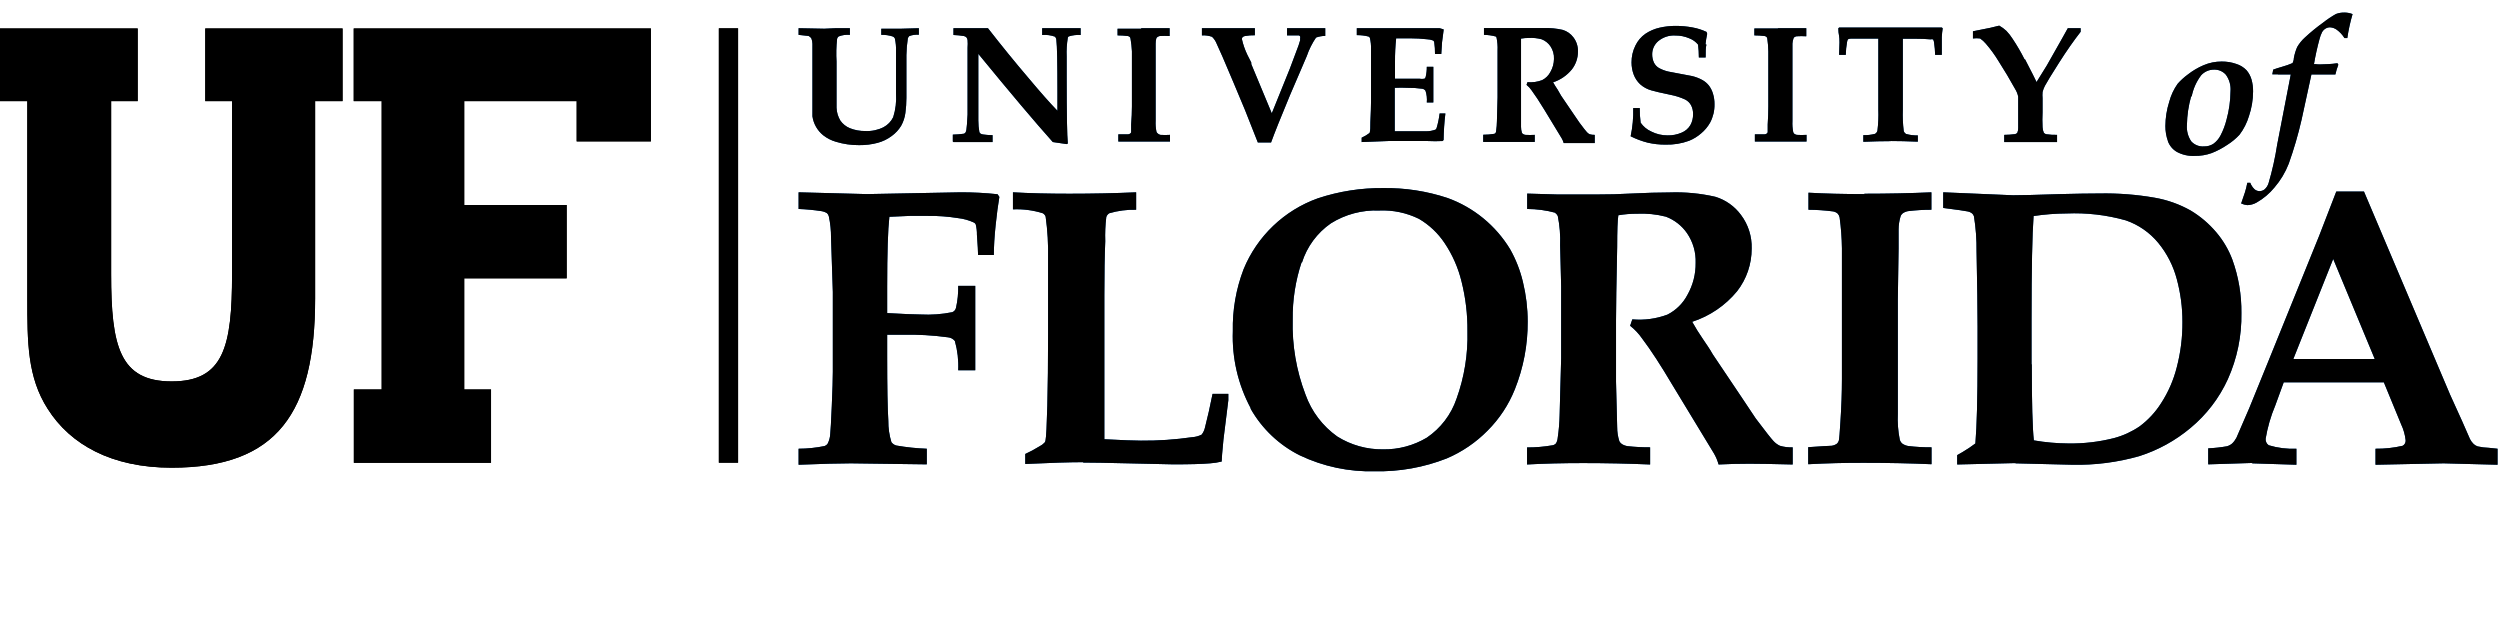
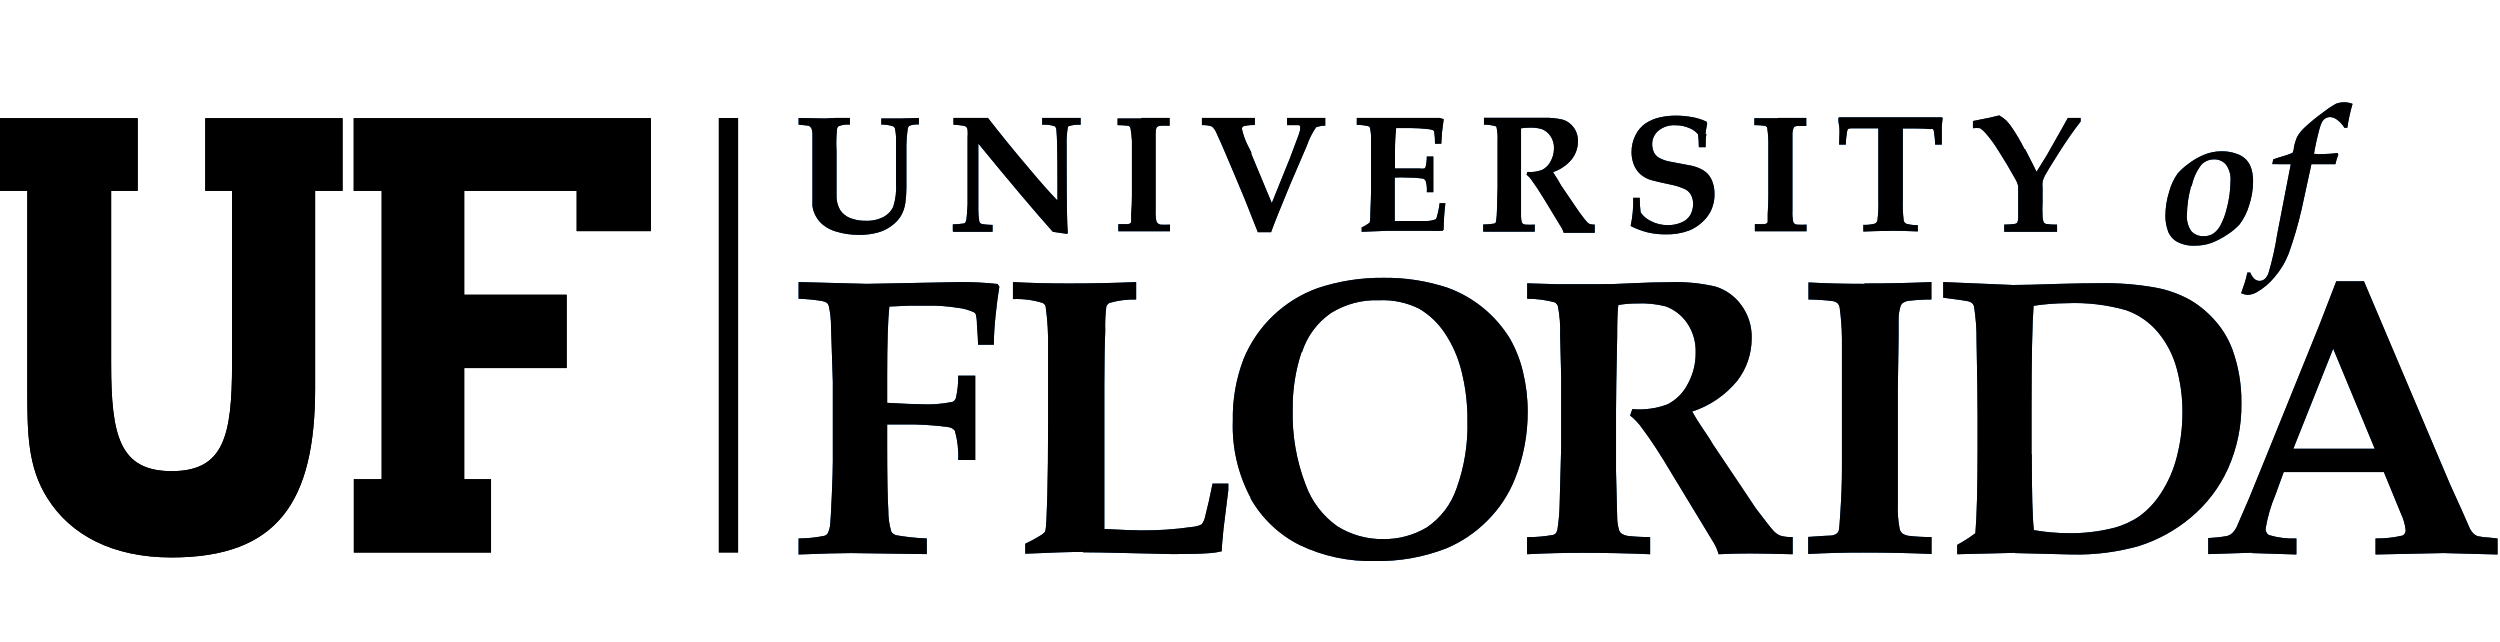
- <svg xmlns="http://www.w3.org/2000/svg" height="50" width="195">
+ <svg xmlns="http://www.w3.org/2000/svg" height="50" width="195" viewBox="0 0 195 36">
  <g fill="none" fill-rule="evenodd">
    <path d="M56.07 2.21v33.88h1.5V2.21z" fill="#000" />
    <path d="M169.09 11c.13.358.38.659.71.85.424.226.9.333 1.38.31a3.74 3.74 0 0 0 1.33-.22 6.17 6.17 0 0 0 1.23-.65 4.69 4.69 0 0 0 .94-.78 4.59 4.59 0 0 0 .74-1.46 6 6 0 0 0 .32-1.91 3.3 3.3 0 0 0-.12-.93 1.93 1.93 0 0 0-.39-.73 1.87 1.87 0 0 0-.79-.49 3.32 3.32 0 0 0-1.15-.19 3.56 3.56 0 0 0-1.42.29 5.47 5.47 0 0 0-1.23.73 5.18 5.18 0 0 0-.78.71 4.33 4.33 0 0 0-.66 1.41 6.36 6.36 0 0 0-.3 1.89 3.43 3.43 0 0 0 .2 1.18zm1.86-3.47a4 4 0 0 1 .74-1.66 1.34 1.34 0 0 1 1-.44 1.18 1.18 0 0 1 .93.4c.27.373.399.83.36 1.29a8.62 8.62 0 0 1-.31 2.21 5.51 5.51 0 0 1-.47 1.24 1.84 1.84 0 0 1-.56.65 1.28 1.28 0 0 1-.72.2 1.22 1.22 0 0 1-1-.39 2 2 0 0 1-.34-1.29 8.71 8.71 0 0 1 .33-2.23zm6.73-1.72h1l-1.06 5.47a23 23 0 0 1-.67 3 1.06 1.06 0 0 1-.31.49.64.64 0 0 1-.39.14.6.6 0 0 1-.4-.15 1.39 1.39 0 0 1-.33-.5h-.23c-.05.26-.11.51-.18.73s-.17.51-.3.88c.151.07.314.114.48.13.253-.006.5-.075.72-.2a4.94 4.94 0 0 0 1.4-1.18 6.38 6.38 0 0 0 1.11-1.85c.4-1.12.734-2.261 1-3.42l.77-3.54h1.87a4.7 4.7 0 0 1 .23-.76l-.07-.12a6.38 6.38 0 0 1-.71.07c-.527.033-.86.033-1 0h-.12a20.22 20.22 0 0 1 .43-1.95 2.67 2.67 0 0 1 .2-.54.75.75 0 0 1 .27-.28.67.67 0 0 1 .35-.1 1 1 0 0 1 .53.19c.24.176.444.396.6.65h.22a13.43 13.43 0 0 1 .41-1.87 1.68 1.68 0 0 0-.6-.12 1.8 1.8 0 0 0-.69.11 7.53 7.53 0 0 0-1 .67 14.67 14.67 0 0 0-1.42 1.16 3.1 3.1 0 0 0-.61.75 3.86 3.86 0 0 0-.26.86c0 .19-.07.31-.1.39a5.66 5.66 0 0 1-.79.28c-.32.093-.56.17-.72.23l-.07.37h.44zM76.07 22.3h-1.33a7.08 7.08 0 0 1-.17 1.7.47.47 0 0 1-.29.35 9.82 9.82 0 0 1-2.47.18c-.453 0-1.323-.037-2.61-.11v-2.08c0-2.62.057-4.43.17-5.43l1.59-.07h1.43a13.64 13.64 0 0 1 2.32.17 4 4 0 0 1 1.26.35.29.29 0 0 1 .14.15c.063.262.094.53.09.8.06.813.09 1.34.09 1.58h1.23c0-.667.047-1.443.14-2.33s.19-1.62.29-2.2l-.14-.21a26.18 26.18 0 0 0-2.9-.15l-7.28.14-5.34-.14v1.3c.6.023 1.197.08 1.79.17.153.024.299.078.43.16a.49.49 0 0 1 .14.25 7.61 7.61 0 0 1 .17 1.65c.093 2.667.14 4.08.14 4.24V29c0 .533-.027 1.413-.08 2.64s-.093 1.957-.12 2.19a1.87 1.87 0 0 1-.21.79.47.47 0 0 1-.23.17 10.22 10.22 0 0 1-2.03.21v1.25c1.86-.073 3.22-.11 4.08-.11l5.92.08V35a17.42 17.42 0 0 1-2.38-.25.71.71 0 0 1-.38-.26 5.51 5.51 0 0 1-.24-1.67c-.06-.96-.09-2.627-.09-5v-1.71h1.21c1.18-.026 2.36.04 3.53.2a.76.76 0 0 1 .54.29 7.18 7.18 0 0 1 .26 2.28h1.33zm8.42 13.78c.667 0 1.827.02 3.48.06l3.56.08c1.293 0 2.247-.027 2.86-.08a5.15 5.15 0 0 0 .9-.14c0-.193.047-.767.14-1.72l.38-3.06v-.5h-1.23c-.193.973-.39 1.847-.59 2.62a1.39 1.39 0 0 1-.26.56 1.88 1.88 0 0 1-.74.2 26.43 26.43 0 0 1-4 .27c-.507 0-1.457-.037-2.85-.11v-2.58-4.29-4.37c0-1.693.023-3.097.07-4.21a12.27 12.27 0 0 1 .08-1.88.53.53 0 0 1 .24-.3 6.89 6.89 0 0 1 2.09-.27V15c-1.647.073-3.387.11-5.22.11-1.647 0-3.11-.037-4.39-.11v1.33a6.79 6.79 0 0 1 2.32.3.47.47 0 0 1 .23.27c.15 1.08.214 2.17.19 3.26v5.91c0 2.173-.02 4.033-.06 5.58s-.087 2.447-.14 2.7a.36.36 0 0 1-.07.17 1.44 1.44 0 0 1-.41.3 9.88 9.88 0 0 1-1.1.59v.78c2-.093 3.503-.14 4.51-.14zm13.06-4.2a9.06 9.06 0 0 0 3.84 3.64 12.82 12.82 0 0 0 5.85 1.24 14.54 14.54 0 0 0 5.6-1 9.93 9.93 0 0 0 3.19-2.17 9.58 9.58 0 0 0 2.13-3.23 14 14 0 0 0 1-5.28 13 13 0 0 0-.37-3.08 9.81 9.81 0 0 0-1-2.56 9.47 9.47 0 0 0-4.89-4 15.28 15.28 0 0 0-5-.77 15.71 15.71 0 0 0-5.11.8A9.85 9.85 0 0 0 97 21a12.76 12.76 0 0 0-.84 4.83 11.82 11.82 0 0 0 1.39 6zm4-11.39a5.87 5.87 0 0 1 2.26-3.07 6.61 6.61 0 0 1 3.76-1 6.4 6.4 0 0 1 3.11.65 6.12 6.12 0 0 1 2 1.89 9.34 9.34 0 0 1 1.32 3 15.25 15.25 0 0 1 .46 3.88 14.37 14.37 0 0 1-.85 5.26 6 6 0 0 1-2.32 3.04 6.47 6.47 0 0 1-3.41.91 6.56 6.56 0 0 1-3.57-1 6.82 6.82 0 0 1-2.48-3.27 15.21 15.21 0 0 1-1-5.85 13.66 13.66 0 0 1 .7-4.49zm19.74-3.89a.57.57 0 0 1 .22.26 9.7 9.7 0 0 1 .18 2.27l.08 3.2v5.62l-.12 4.42a14.11 14.11 0 0 1-.15 1.79 1 1 0 0 1-.13.42.46.46 0 0 1-.26.15 11.4 11.4 0 0 1-2 .17v1.33c1.333-.073 2.79-.11 4.37-.11 1.767 0 3.51.037 5.23.11v-1.34a15.11 15.11 0 0 1-1.76-.09 1.18 1.18 0 0 1-.44-.16.62.62 0 0 1-.2-.22 3.58 3.58 0 0 1-.17-1.1c0-.28-.03-1.46-.09-3.54v-4.81c0-.96.03-2.867.09-5.72 0-1.273.03-2.093.09-2.46a8.54 8.54 0 0 1 1.44-.12 7.7 7.7 0 0 1 2.27.23 3.52 3.52 0 0 1 1.65 1.29c.466.682.7 1.495.67 2.32a4.93 4.93 0 0 1-.64 2.49 3.59 3.59 0 0 1-1.56 1.54 6.24 6.24 0 0 1-2.74.37l-.17.5c.362.284.679.621.94 1 .667.88 1.453 2.087 2.36 3.62l3.24 5.34c.157.27.278.559.36.86.8-.04 1.603-.06 2.41-.06.667 0 1.79.02 3.37.06v-1.34a3 3 0 0 1-1-.12 1.6 1.6 0 0 1-.5-.37c-.173-.18-.637-.77-1.39-1.77l-1-1.5-2.35-3.5-.17-.29c-.06-.1-.24-.38-.57-.86s-.61-.93-.86-1.38a7.56 7.56 0 0 0 3.5-2.38 5.39 5.39 0 0 0 1.14-3.33 4.15 4.15 0 0 0-.83-2.62 3.88 3.88 0 0 0-2-1.42 13.78 13.78 0 0 0-3.56-.34c-.82 0-1.853.03-3.1.09-.76.047-1.667.07-2.72.07h-2.88l-2.42-.07v1.2a8.55 8.55 0 0 1 2.22.3zm24.15-1.46c-1.647 0-3.107-.037-4.38-.11v1.33a16 16 0 0 1 1.92.13.75.75 0 0 1 .36.17.66.66 0 0 1 .15.3c.11.799.17 1.604.18 2.41v10.21c0 1.033-.04 2.153-.12 3.36-.05.83-.09 1.3-.12 1.42a.49.49 0 0 1-.14.24.9.9 0 0 1-.43.17c-.16 0-.767.037-1.82.11v1.33a76.478 76.478 0 0 1 4.35-.11c1.873 0 3.63.037 5.27.11v-1.32a14.41 14.41 0 0 1-1.81-.1 1.15 1.15 0 0 1-.46-.18.61.61 0 0 1-.21-.33 8.27 8.27 0 0 1-.15-2v-8.9c0-.193.02-1.527.06-4v-1.49a3.57 3.57 0 0 1 .15-1 .5.5 0 0 1 .17-.25 1.06 1.06 0 0 1 .41-.17 14.82 14.82 0 0 1 1.83-.11V15c-1.647.073-3.393.11-5.24.11zm11.71 21l4.49.11a17.7 17.7 0 0 0 5.22-.67 11.79 11.79 0 0 0 4-2.2 10.73 10.73 0 0 0 2.91-3.8 12.09 12.09 0 0 0 1.06-5.16 11.87 11.87 0 0 0-.71-4.18 7.21 7.21 0 0 0-1.25-2.12 8 8 0 0 0-2-1.7 8.78 8.78 0 0 0-2.81-1 22.57 22.57 0 0 0-4.29-.33c-.78 0-1.813.017-3.1.05-1.787.06-3.003.09-3.65.09l-5.45-.23v1.22c1.093.14 1.727.23 1.9.27a.77.77 0 0 1 .38.18.53.53 0 0 1 .12.21c.145.903.212 1.816.2 2.73.053 2.573.08 4.527.08 5.86V28c0 3.04-.057 5.237-.17 6.59-.32.243-.654.466-1 .67l-.42.24v.73l4.58-.11zm1.31-7.71v-3.5c0-3.96.053-6.653.16-8.08a18.17 18.17 0 0 1 2.57-.2 14.71 14.71 0 0 1 4.63.54 5.69 5.69 0 0 1 2.53 1.76 7.46 7.46 0 0 1 1.44 2.82 12.69 12.69 0 0 1 .44 3.34 13.59 13.59 0 0 1-.44 3.53 9.34 9.34 0 0 1-1.23 2.82 6.77 6.77 0 0 1-1.66 1.79 6.49 6.49 0 0 1-2 .92 13.63 13.63 0 0 1-3.57.42 16.32 16.32 0 0 1-2.69-.24c-.107-.96-.16-2.94-.16-5.94zm17.17 7.71l3.49.11V35a6.49 6.49 0 0 1-2.16-.27.56.56 0 0 1-.24-.51c.148-.89.4-1.759.75-2.59l.66-1.81h7.81l1.35 3.28c.185.391.303.81.35 1.24a.45.45 0 0 1-.23.43 8.8 8.8 0 0 1-2.12.23v1.25l5.31-.11 4.21.11V35l-.67-.07a4.7 4.7 0 0 1-.88-.11.9.9 0 0 1-.31-.18 1.46 1.46 0 0 1-.29-.39l-.61-1.39-.94-2.07-6.72-15.85h-2.16l-1.33 3.44-3.95 9.75a548.915 548.915 0 0 1-1.51 3.71 257.941 257.941 0 0 1-1 2.31 1.74 1.74 0 0 1-.34.45 1.08 1.08 0 0 1-.4.21c-.483.085-.97.138-1.46.16v1.25l3.47-.11zm6.36-15.94l3.24 7.8h-6.35l3.12-7.83zM63.08 2.81a.51.51 0 0 1 .21.19c.05.131.077.27.08.41v5.66a2.32 2.32 0 0 0 .84 1.48 2.9 2.9 0 0 0 1 .51 6.06 6.06 0 0 0 1.8.26 5.37 5.37 0 0 0 1.45-.18 3.22 3.22 0 0 0 1.09-.53 2.71 2.71 0 0 0 .74-.8 2.81 2.81 0 0 0 .33-1 8.8 8.8 0 0 0 .08-1.18V6.1 4.3a9.37 9.37 0 0 1 .11-1.3.36.36 0 0 1 .12-.19 1.74 1.74 0 0 1 .74-.1V2.2l-1.38.04h-1.55v.48a2.57 2.57 0 0 1 .91.13.3.3 0 0 1 .15.15c.073.328.103.664.09 1v3.3a5 5 0 0 1-.22 1.84 1.75 1.75 0 0 1-.75.78 2.81 2.81 0 0 1-1.41.3 3.08 3.08 0 0 1-1.22-.22 1.69 1.69 0 0 1-.74-.59 2.09 2.09 0 0 1-.3-1V4.8a10.45 10.45 0 0 1 .04-1.74.31.31 0 0 1 .13-.22 1.93 1.93 0 0 1 .87-.12V2.2h-1.12l-.88.04-2-.04v.52l.83.09zm11.29 8.27h3.05v-.54h-.13a5.58 5.58 0 0 1-.6-.05.44.44 0 0 1-.21-.07.26.26 0 0 1-.09-.12 5 5 0 0 1-.08-.9V4.2c2.507 3.06 4.443 5.353 5.81 6.88l1.09.16.08-.05c-.06-.6-.09-2.307-.09-5.12V4.4a7.06 7.06 0 0 1 .09-1.46.16.16 0 0 1 .07-.1c.3-.094.616-.132.93-.11V2.2h-3v.53c.339-.03.68.015 1 .13a.45.45 0 0 1 .11.31c.053.4.08 1.733.08 4v1.47c-.587-.607-1.327-1.443-2.22-2.51a110.922 110.922 0 0 1-3.2-3.93h-2.69v.53c.271.01.542.036.81.08a.41.41 0 0 1 .2.1.47.47 0 0 1 .09.21c.016.2.016.4 0 .6V8.94c-.033.62-.063 1.01-.09 1.17a.56.56 0 0 1-.08.24.28.28 0 0 1-.12.08 7 7 0 0 1-.86.07v.54zM89 2.24h-1.83v.52c.267 0 .535.017.8.05a.31.31 0 0 1 .15.07.27.27 0 0 1 .06.13c.057.327.094.658.11.99V8.3c0 .433-.02.903-.06 1.41v.6a.2.2 0 0 1-.06.1.38.38 0 0 1-.18.07h-.76v.56h4.03v-.52a6 6 0 0 1-.76 0 .48.48 0 0 1-.21-.12.26.26 0 0 1-.09-.14 3.45 3.45 0 0 1-.06-.85V5.7 4.02 3.4a1.51 1.51 0 0 1 .05-.4.21.21 0 0 1 .1-.12.44.44 0 0 1 .17-.07 6.25 6.25 0 0 1 .77 0V2.2h-2.2zm10.14 8.88c.26-.72.753-1.953 1.48-3.7l.86-2 .45-1.05a6 6 0 0 1 .72-1.44 2.1 2.1 0 0 1 .72-.13v-.6H100.39v.56H101.32a.22.22 0 0 1 .09.08.31.31 0 0 1 0 .16.8.8 0 0 1 0 .15c-.04.173-.157.507-.35 1a73.78 73.78 0 0 1-.45 1.2L99.2 8.84 97.6 5v-.12l-.31-.61a5.69 5.69 0 0 1-.42-1.21.22.22 0 0 1 .05-.16.36.36 0 0 1 .19-.09 3.93 3.93 0 0 1 .77-.06V2.2h-4.13v.56a2.06 2.06 0 0 1 .79.11c.163.157.289.349.37.56.16.32.593 1.32 1.3 3l.9 2.15 1 2.53h1zm9.15-.12h3.08c.383.02.767.02 1.15 0l.08-.08a19.6 19.6 0 0 1 .14-2.07h-.45a6.68 6.68 0 0 1-.24 1.15.23.23 0 0 1-.08.11 2.05 2.05 0 0 1-.71.13H108.79V6.85a9.13 9.13 0 0 1 1 0 7.5 7.5 0 0 1 1.13.07c.11.01.208.07.27.16.095.293.129.603.1.91h.51V5.21h-.51a3.28 3.28 0 0 1-.09.8.24.24 0 0 1-.09.13 1.16 1.16 0 0 1-.4 0h-1.9V4.82a16.15 16.15 0 0 1 .09-1.83h1.15a11 11 0 0 1 1.23.07 1.5 1.5 0 0 1 .51.1.23.23 0 0 1 .08.13c.044.305.064.612.06.92h.49l.06-.92.12-.92v-.08l-.31-.09H105.83v.54c.31-.003.62.034.92.11a.2.2 0 0 1 .1.1c.07.288.1.584.09.88v4.09c0 .333-.017.863-.05 1.59 0 .4 0 .69-.06.86-.192.147-.4.27-.62.37v.34zm8.35-8.18a.23.23 0 0 1 .09.11c.068.329.095.665.08 1V7.6l-.05 1.85a5.77 5.77 0 0 1-.06.75.41.41 0 0 1-.05.18.2.2 0 0 1-.11.06 4.9 4.9 0 0 1-.85.07v.56h4.02v-.55a6.36 6.36 0 0 1-.74 0 .49.49 0 0 1-.18-.07.26.26 0 0 1-.08-.09 1.54 1.54 0 0 1-.07-.46V8.41v-2-2.4-1a3.59 3.59 0 0 1 .6-.05 3.21 3.21 0 0 1 1 .1c.28.106.52.294.69.54.2.294.299.645.28 1a2.06 2.06 0 0 1-.27 1 1.49 1.49 0 0 1-.65.65 2.61 2.61 0 0 1-1.15.16l-.07.21c.15.119.282.26.39.42.273.367.607.873 1 1.52l1.36 2.24c.065.113.115.234.15.36h2.42v-.64a1.25 1.25 0 0 1-.4-.05.65.65 0 0 1-.21-.16c-.073-.073-.267-.32-.58-.74l-.43-.63-1-1.47-.07-.12-.2-.35c-.13-.2-.26-.39-.36-.58a3.16 3.16 0 0 0 1.46-1c.313-.4.482-.893.48-1.4a1.74 1.74 0 0 0-.35-1.1 1.62 1.62 0 0 0-.84-.59 5.75 5.75 0 0 0-1.49-.14h-4.65v.53c.314.002.627.046.93.13zm16.39.63a7.37 7.37 0 0 1 .13-.81l-.05-.15a4.32 4.32 0 0 0-1.1-.35 7 7 0 0 0-1.3-.12 5.58 5.58 0 0 0-1.26.14 3.29 3.29 0 0 0-1.1.47 2.36 2.36 0 0 0-.79.93 2.9 2.9 0 0 0-.3 1.31 2.68 2.68 0 0 0 .17.95 2 2 0 0 0 .5.75c.252.226.554.39.88.48.24.073.743.19 1.51.35a4.93 4.93 0 0 1 1.12.36c.2.102.364.262.47.46.106.214.157.451.15.69a1.7 1.7 0 0 1-.21.85 1.42 1.42 0 0 1-.69.59 2.59 2.59 0 0 1-1.08.21 2.76 2.76 0 0 1-1.28-.3 2 2 0 0 1-.83-.69 7.94 7.94 0 0 1-.07-1.14h-.51a9.27 9.27 0 0 1-.2 2.2 6.63 6.63 0 0 0 1.34.5 6 6 0 0 0 1.39.15 4.92 4.92 0 0 0 1.83-.3c.34-.138.653-.33.93-.57a3.05 3.05 0 0 0 .71-.85c.233-.44.35-.932.34-1.43a2.67 2.67 0 0 0-.12-.83 2 2 0 0 0-.31-.62 1.73 1.73 0 0 0-.5-.43 3.26 3.26 0 0 0-.83-.32l-.85-.16-1-.19a2.81 2.81 0 0 1-.73-.28 1 1 0 0 1-.38-.41 1.54 1.54 0 0 1-.14-.68 1.34 1.34 0 0 1 .47-1 1.9 1.9 0 0 1 1.34-.44 2.66 2.66 0 0 1 1.09.22c.266.1.5.27.68.49.04.332.06.666.06 1h.53c0-.43 0-.78.06-1zm5.64-1.23h-1.83v.54a6.7 6.7 0 0 1 .8.05.31.31 0 0 1 .15.07.27.27 0 0 1 .06.13 8 8 0 0 1 .08 1V8.3c0 .433-.017.903-.05 1.41v.6a.2.2 0 0 1-.06.1.38.38 0 0 1-.18.07h-.76v.56h4.03v-.52a6 6 0 0 1-.76 0 .48.48 0 0 1-.19-.08.25.25 0 0 1-.09-.14 3.44 3.44 0 0 1-.06-.85V5.7 4.02 3.4a1.52 1.52 0 0 1 .08-.4.22.22 0 0 1 .07-.1.45.45 0 0 1 .17-.07 6.23 6.23 0 0 1 .76 0V2.2h-2.2zm8.84 8.78c.567 0 1.26.017 2.08.05v-.49a3 3 0 0 1-.91-.11.38.38 0 0 1-.19-.24 10.43 10.43 0 0 1-.07-1.65v-3.8-1.74h.91c.487 0 .903.017 1.25.05a.43.43 0 0 1 .2 0 .6.6 0 0 1 .08.27c.047.311.074.625.08.94h.52V2.89a6.52 6.52 0 0 1 .07-.68l-.06-.06H143.45l-.06.06c0 .213.02.413.06.6s.04.677 0 1.47h.52c.007-.335.04-.67.1-1a.42.42 0 0 1 .08-.22.55.55 0 0 1 .24-.05h2.12v5.54a10.3 10.3 0 0 1-.07 1.64.39.39 0 0 1-.19.25 3.12 3.12 0 0 1-.91.1v.52c.78-.033 1.473-.05 2.08-.05zm10.4-6.38a15.08 15.08 0 0 0-.92-1.58 4 4 0 0 0-.49-.63 2.89 2.89 0 0 0-.56-.41l-.7.17-1.35.27V3a2.13 2.13 0 0 1 .56 0c.168.116.319.254.45.41a10.2 10.2 0 0 1 1 1.38c.453.707.88 1.423 1.28 2.15a1.8 1.8 0 0 1 .24.6v2.44a.94.94 0 0 1-.07.38.3.3 0 0 1-.17.1 6.83 6.83 0 0 1-.85.06v.56h4.12v-.56a5.21 5.21 0 0 1-.84-.05.35.35 0 0 1-.19-.11 1.2 1.2 0 0 1-.1-.44c-.02-.39-.02-.78 0-1.17V7.66a2.59 2.59 0 0 1 0-.48c.04-.167.1-.328.18-.48.14-.267.507-.867 1.1-1.8s1.157-1.74 1.69-2.42V2.2h-1c-.06.12-.21.39-.44.79l-1.2 2.12-.8 1.29c-.1-.22-.397-.807-.89-1.76z" fill="#004b93" fill-rule="nonzero" />
    <g fill="#000">
      <path d="M36.21 30.38v-8.67h7.99v-5.72h-7.99v-8.1h8.77v3.14h5.79V2.22H27.59v5.67h2.18v22.49H27.6v5.72h10.7v-5.72zm-11.63-7.09V7.89h2.14V2.22H16.01v5.67h2.09v13.49c0 5.66-.65 8.37-4.71 8.37S8.67 27 8.67 21.38V7.89h2.07V2.22H0v5.67h2.13v15.4c0 3.37 0 6.12 1.59 8.6 1.77 2.8 5 4.59 9.66 4.59 8.26 0 11.2-4.31 11.2-13.19zM56.07 2.21v33.88h1.5V2.21z" />
      <path d="M169.09 11c.13.358.38.659.71.85.424.226.9.333 1.38.31a3.74 3.74 0 0 0 1.33-.22 6.17 6.17 0 0 0 1.23-.65 4.69 4.69 0 0 0 .94-.78 4.59 4.59 0 0 0 .74-1.46 6 6 0 0 0 .32-1.91 3.3 3.3 0 0 0-.12-.93 1.93 1.93 0 0 0-.39-.73 1.87 1.87 0 0 0-.79-.49 3.32 3.32 0 0 0-1.15-.19 3.56 3.56 0 0 0-1.42.29 5.47 5.47 0 0 0-1.23.73 5.18 5.18 0 0 0-.78.71 4.33 4.33 0 0 0-.66 1.41 6.36 6.36 0 0 0-.3 1.89 3.43 3.43 0 0 0 .2 1.18zm1.86-3.47a4 4 0 0 1 .74-1.66 1.34 1.34 0 0 1 1-.44 1.18 1.18 0 0 1 .93.4c.27.373.399.83.36 1.29a8.62 8.62 0 0 1-.31 2.21 5.51 5.51 0 0 1-.47 1.24 1.84 1.84 0 0 1-.56.65 1.28 1.28 0 0 1-.72.2 1.22 1.22 0 0 1-1-.39 2 2 0 0 1-.34-1.29 8.71 8.71 0 0 1 .33-2.23zm6.73-1.72h1l-1.06 5.47a23 23 0 0 1-.67 3 1.06 1.06 0 0 1-.31.49.64.64 0 0 1-.39.14.6.6 0 0 1-.4-.15 1.39 1.39 0 0 1-.33-.5h-.23c-.05.26-.11.51-.18.73s-.17.51-.3.88c.151.07.314.114.48.13.253-.006.5-.075.72-.2a4.94 4.94 0 0 0 1.4-1.18 6.38 6.38 0 0 0 1.11-1.85c.4-1.12.734-2.261 1-3.42l.77-3.54h1.87a4.7 4.7 0 0 1 .23-.76l-.07-.12a6.38 6.38 0 0 1-.71.07c-.527.033-.86.033-1 0h-.12a20.22 20.22 0 0 1 .43-1.95 2.67 2.67 0 0 1 .2-.54.75.75 0 0 1 .27-.28.67.67 0 0 1 .35-.1 1 1 0 0 1 .53.19c.24.176.444.396.6.65h.22a13.43 13.43 0 0 1 .41-1.87 1.68 1.68 0 0 0-.6-.12 1.8 1.8 0 0 0-.69.11 7.53 7.53 0 0 0-1 .67 14.67 14.67 0 0 0-1.42 1.16 3.1 3.1 0 0 0-.61.75 3.86 3.86 0 0 0-.26.86c0 .19-.07.31-.1.39a5.66 5.66 0 0 1-.79.28c-.32.093-.56.17-.72.23l-.07.37h.44zM76.07 22.3h-1.33a7.08 7.08 0 0 1-.17 1.7.47.47 0 0 1-.29.35 9.82 9.82 0 0 1-2.47.18c-.453 0-1.323-.037-2.61-.11v-2.08c0-2.62.057-4.43.17-5.43l1.59-.07h1.43a13.64 13.64 0 0 1 2.32.17 4 4 0 0 1 1.26.35.29.29 0 0 1 .14.15c.063.262.094.53.09.8.06.813.09 1.34.09 1.58h1.23c0-.667.047-1.443.14-2.33s.19-1.62.29-2.2l-.14-.21a26.18 26.18 0 0 0-2.9-.15l-7.28.14-5.34-.14v1.3c.6.023 1.197.08 1.79.17.153.024.299.078.43.16a.49.49 0 0 1 .14.25 7.61 7.61 0 0 1 .17 1.65c.093 2.667.14 4.08.14 4.24V29c0 .533-.027 1.413-.08 2.64s-.093 1.957-.12 2.19a1.87 1.87 0 0 1-.21.79.47.47 0 0 1-.23.17 10.22 10.22 0 0 1-2.03.21v1.25c1.86-.073 3.22-.11 4.08-.11l5.92.08V35a17.42 17.42 0 0 1-2.38-.25.71.71 0 0 1-.38-.26 5.51 5.51 0 0 1-.24-1.67c-.06-.96-.09-2.627-.09-5v-1.71h1.21c1.18-.026 2.36.04 3.53.2a.76.76 0 0 1 .54.29 7.18 7.18 0 0 1 .26 2.28h1.33zm8.42 13.78c.667 0 1.827.02 3.48.06l3.56.08c1.293 0 2.247-.027 2.86-.08a5.15 5.15 0 0 0 .9-.14c0-.193.047-.767.14-1.72l.38-3.06v-.5h-1.23c-.193.973-.39 1.847-.59 2.62a1.39 1.39 0 0 1-.26.56 1.88 1.88 0 0 1-.74.2 26.43 26.43 0 0 1-4 .27c-.507 0-1.457-.037-2.85-.11v-2.58-4.29-4.37c0-1.693.023-3.097.07-4.21a12.27 12.27 0 0 1 .08-1.88.53.53 0 0 1 .24-.3 6.89 6.89 0 0 1 2.09-.27V15c-1.647.073-3.387.11-5.22.11-1.647 0-3.11-.037-4.39-.11v1.33a6.79 6.79 0 0 1 2.32.3.47.47 0 0 1 .23.27c.15 1.08.214 2.17.19 3.26v5.91c0 2.173-.02 4.033-.06 5.58s-.087 2.447-.14 2.7a.36.36 0 0 1-.07.17 1.44 1.44 0 0 1-.41.3 9.88 9.88 0 0 1-1.1.59v.78c2-.093 3.503-.14 4.51-.14zm13.06-4.2a9.06 9.06 0 0 0 3.84 3.64 12.82 12.82 0 0 0 5.85 1.24 14.54 14.54 0 0 0 5.6-1 9.93 9.93 0 0 0 3.19-2.17 9.58 9.58 0 0 0 2.13-3.23 14 14 0 0 0 1-5.28 13 13 0 0 0-.37-3.08 9.81 9.81 0 0 0-1-2.56 9.47 9.47 0 0 0-4.89-4 15.28 15.28 0 0 0-5-.77 15.71 15.71 0 0 0-5.11.8A9.85 9.85 0 0 0 97 21a12.76 12.76 0 0 0-.84 4.83 11.82 11.82 0 0 0 1.39 6zm4-11.39a5.87 5.87 0 0 1 2.26-3.07 6.61 6.61 0 0 1 3.76-1 6.4 6.4 0 0 1 3.11.65 6.12 6.12 0 0 1 2 1.89 9.34 9.34 0 0 1 1.32 3 15.25 15.25 0 0 1 .46 3.88 14.37 14.37 0 0 1-.85 5.26 6 6 0 0 1-2.32 3.04 6.47 6.47 0 0 1-3.41.91 6.56 6.56 0 0 1-3.57-1 6.82 6.82 0 0 1-2.48-3.27 15.21 15.21 0 0 1-1-5.85 13.66 13.66 0 0 1 .7-4.49zm19.74-3.89a.57.57 0 0 1 .22.26 9.7 9.7 0 0 1 .18 2.27l.08 3.2v5.62l-.12 4.42a14.11 14.11 0 0 1-.15 1.79 1 1 0 0 1-.13.42.46.46 0 0 1-.26.15 11.4 11.4 0 0 1-2 .17v1.33c1.333-.073 2.79-.11 4.37-.11 1.767 0 3.51.037 5.23.11v-1.34a15.11 15.11 0 0 1-1.76-.09 1.18 1.18 0 0 1-.44-.16.62.62 0 0 1-.2-.22 3.58 3.58 0 0 1-.17-1.1c0-.28-.03-1.46-.09-3.54v-4.81c0-.96.03-2.867.09-5.72 0-1.273.03-2.093.09-2.46a8.54 8.54 0 0 1 1.44-.12 7.7 7.7 0 0 1 2.27.23 3.52 3.52 0 0 1 1.65 1.29c.466.682.7 1.495.67 2.32a4.93 4.93 0 0 1-.64 2.49 3.59 3.59 0 0 1-1.56 1.54 6.24 6.24 0 0 1-2.74.37l-.17.5c.362.284.679.621.94 1 .667.88 1.453 2.087 2.36 3.62l3.24 5.34c.157.27.278.559.36.86.8-.04 1.603-.06 2.41-.06.667 0 1.79.02 3.37.06v-1.34a3 3 0 0 1-1-.12 1.6 1.6 0 0 1-.5-.37c-.173-.18-.637-.77-1.39-1.77l-1-1.5-2.35-3.5-.17-.29c-.06-.1-.24-.38-.57-.86s-.61-.93-.86-1.38a7.56 7.56 0 0 0 3.5-2.38 5.39 5.39 0 0 0 1.14-3.33 4.15 4.15 0 0 0-.83-2.62 3.88 3.88 0 0 0-2-1.42 13.78 13.78 0 0 0-3.56-.34c-.82 0-1.853.03-3.1.09-.76.047-1.667.07-2.72.07h-2.88l-2.42-.07v1.2a8.55 8.55 0 0 1 2.22.3zm24.15-1.46c-1.647 0-3.107-.037-4.38-.11v1.33a16 16 0 0 1 1.92.13.75.75 0 0 1 .36.17.66.66 0 0 1 .15.3c.11.799.17 1.604.18 2.41v10.21c0 1.033-.04 2.153-.12 3.36-.05.83-.09 1.3-.12 1.42a.49.49 0 0 1-.14.24.9.9 0 0 1-.43.17c-.16 0-.767.037-1.82.11v1.33a76.478 76.478 0 0 1 4.35-.11c1.873 0 3.63.037 5.27.11v-1.32a14.41 14.41 0 0 1-1.81-.1 1.15 1.15 0 0 1-.46-.18.61.61 0 0 1-.21-.33 8.27 8.27 0 0 1-.15-2v-8.9c0-.193.02-1.527.06-4v-1.49a3.57 3.57 0 0 1 .15-1 .5.5 0 0 1 .17-.25 1.06 1.06 0 0 1 .41-.17 14.82 14.82 0 0 1 1.83-.11V15c-1.647.073-3.393.11-5.24.11zm11.71 21l4.49.11a17.7 17.7 0 0 0 5.22-.67 11.79 11.79 0 0 0 4-2.2 10.73 10.73 0 0 0 2.91-3.8 12.09 12.09 0 0 0 1.06-5.16 11.87 11.87 0 0 0-.71-4.18 7.21 7.21 0 0 0-1.25-2.12 8 8 0 0 0-2-1.7 8.78 8.78 0 0 0-2.81-1 22.57 22.57 0 0 0-4.29-.33c-.78 0-1.813.017-3.1.05-1.787.06-3.003.09-3.65.09l-5.45-.23v1.22c1.093.14 1.727.23 1.9.27a.77.77 0 0 1 .38.18.53.53 0 0 1 .12.21c.145.903.212 1.816.2 2.73.053 2.573.08 4.527.08 5.86V28c0 3.04-.057 5.237-.17 6.59-.32.243-.654.466-1 .67l-.42.24v.73l4.58-.11zm1.31-7.71v-3.5c0-3.96.053-6.653.16-8.08a18.17 18.17 0 0 1 2.57-.2 14.71 14.71 0 0 1 4.63.54 5.69 5.69 0 0 1 2.53 1.76 7.46 7.46 0 0 1 1.44 2.82 12.69 12.69 0 0 1 .44 3.34 13.59 13.59 0 0 1-.44 3.53 9.34 9.34 0 0 1-1.23 2.82 6.77 6.77 0 0 1-1.66 1.79 6.49 6.49 0 0 1-2 .92 13.63 13.63 0 0 1-3.57.42 16.32 16.32 0 0 1-2.69-.24c-.107-.96-.16-2.94-.16-5.94zm17.17 7.71l3.49.11V35a6.49 6.49 0 0 1-2.16-.27.56.56 0 0 1-.24-.51c.148-.89.4-1.759.75-2.59l.66-1.81h7.81l1.35 3.28c.185.391.303.81.35 1.24a.45.45 0 0 1-.23.43 8.8 8.8 0 0 1-2.12.23v1.25l5.31-.11 4.21.11V35l-.67-.07a4.7 4.7 0 0 1-.88-.11.9.9 0 0 1-.31-.18 1.46 1.46 0 0 1-.29-.39l-.61-1.39-.94-2.07-6.72-15.85h-2.16l-1.33 3.44-3.95 9.75a548.915 548.915 0 0 1-1.51 3.71 257.941 257.941 0 0 1-1 2.31 1.74 1.74 0 0 1-.34.45 1.08 1.08 0 0 1-.4.21c-.483.085-.97.138-1.46.16v1.25l3.47-.11zm6.36-15.94l3.24 7.8h-6.35l3.12-7.83zM63.08 2.81a.51.51 0 0 1 .21.19c.05.131.077.27.08.41v5.66a2.32 2.32 0 0 0 .84 1.48 2.9 2.9 0 0 0 1 .51 6.06 6.06 0 0 0 1.8.26 5.37 5.37 0 0 0 1.45-.18 3.22 3.22 0 0 0 1.09-.53 2.71 2.71 0 0 0 .74-.8 2.81 2.81 0 0 0 .33-1 8.8 8.8 0 0 0 .08-1.18V6.1 4.3a9.37 9.37 0 0 1 .11-1.3.36.36 0 0 1 .12-.19 1.74 1.74 0 0 1 .74-.1V2.2l-1.38.04h-1.55v.48a2.57 2.57 0 0 1 .91.13.3.3 0 0 1 .15.15c.073.328.103.664.09 1v3.3a5 5 0 0 1-.22 1.84 1.75 1.75 0 0 1-.75.78 2.81 2.81 0 0 1-1.41.3 3.08 3.08 0 0 1-1.22-.22 1.69 1.69 0 0 1-.74-.59 2.09 2.09 0 0 1-.3-1V4.8a10.45 10.45 0 0 1 .04-1.74.31.31 0 0 1 .13-.22 1.93 1.93 0 0 1 .87-.12V2.2h-1.12l-.88.04-2-.04v.52l.83.09zm11.29 8.27h3.05v-.54h-.13a5.58 5.58 0 0 1-.6-.05.44.44 0 0 1-.21-.07.26.26 0 0 1-.09-.12 5 5 0 0 1-.08-.9V4.2c2.507 3.06 4.443 5.353 5.81 6.88l1.09.16.08-.05c-.06-.6-.09-2.307-.09-5.12V4.4a7.06 7.06 0 0 1 .09-1.46.16.16 0 0 1 .07-.1c.3-.094.616-.132.93-.11V2.2h-3v.53c.339-.03.68.015 1 .13a.45.45 0 0 1 .11.31c.053.4.08 1.733.08 4v1.47c-.587-.607-1.327-1.443-2.22-2.51a110.922 110.922 0 0 1-3.2-3.93h-2.69v.53c.271.01.542.036.81.08a.41.41 0 0 1 .2.1.47.47 0 0 1 .09.21c.016.2.016.4 0 .6V8.94c-.033.62-.063 1.01-.09 1.17a.56.56 0 0 1-.08.24.28.28 0 0 1-.12.08 7 7 0 0 1-.86.07v.54zM89 2.24h-1.83v.52c.267 0 .535.017.8.05a.31.31 0 0 1 .15.07.27.27 0 0 1 .06.13c.057.327.094.658.11.99V8.3c0 .433-.02.903-.06 1.41v.6a.2.2 0 0 1-.06.1.38.38 0 0 1-.18.07h-.76v.56h4.03v-.52a6 6 0 0 1-.76 0 .48.48 0 0 1-.21-.12.26.26 0 0 1-.09-.14 3.45 3.45 0 0 1-.06-.85V5.7 4.02 3.4a1.51 1.51 0 0 1 .05-.4.21.21 0 0 1 .1-.12.44.44 0 0 1 .17-.07 6.25 6.25 0 0 1 .77 0V2.2h-2.2zm10.14 8.88c.26-.72.753-1.953 1.48-3.7l.86-2 .45-1.05a6 6 0 0 1 .72-1.44 2.1 2.1 0 0 1 .72-.13v-.6H100.39v.56H101.32a.22.22 0 0 1 .09.08.31.31 0 0 1 0 .16.8.8 0 0 1 0 .15c-.04.173-.157.507-.35 1a73.78 73.78 0 0 1-.45 1.2L99.2 8.84 97.6 5v-.12l-.31-.61a5.69 5.69 0 0 1-.42-1.21.22.22 0 0 1 .05-.16.36.36 0 0 1 .19-.09 3.93 3.93 0 0 1 .77-.06V2.2h-4.13v.56a2.06 2.06 0 0 1 .79.11c.163.157.289.349.37.56.16.32.593 1.32 1.3 3l.9 2.15 1 2.53h1zm9.15-.12h3.08c.383.02.767.02 1.15 0l.08-.08a19.6 19.6 0 0 1 .14-2.07h-.45a6.68 6.68 0 0 1-.24 1.15.23.23 0 0 1-.08.11 2.05 2.05 0 0 1-.71.13H108.79V6.85a9.13 9.13 0 0 1 1 0 7.5 7.5 0 0 1 1.13.07c.11.01.208.07.27.16.095.293.129.603.1.91h.51V5.21h-.51a3.28 3.28 0 0 1-.09.8.24.24 0 0 1-.09.13 1.16 1.16 0 0 1-.4 0h-1.9V4.82a16.15 16.15 0 0 1 .09-1.83h1.15a11 11 0 0 1 1.23.07 1.5 1.5 0 0 1 .51.1.23.23 0 0 1 .08.13c.044.305.064.612.06.92h.49l.06-.92.12-.92v-.08l-.31-.09H105.83v.54c.31-.003.62.034.92.11a.2.2 0 0 1 .1.1c.07.288.1.584.09.88v4.09c0 .333-.017.863-.05 1.59 0 .4 0 .69-.06.86-.192.147-.4.27-.62.37v.34zm8.35-8.18a.23.23 0 0 1 .09.11c.068.329.095.665.08 1V7.6l-.05 1.85a5.77 5.77 0 0 1-.06.75.41.41 0 0 1-.05.18.2.2 0 0 1-.11.06 4.9 4.9 0 0 1-.85.07v.56h4.02v-.55a6.36 6.36 0 0 1-.74 0 .49.49 0 0 1-.18-.07.26.26 0 0 1-.08-.09 1.54 1.54 0 0 1-.07-.46V8.41v-2-2.4-1a3.59 3.59 0 0 1 .6-.05 3.21 3.21 0 0 1 1 .1c.28.106.52.294.69.54.2.294.299.645.28 1a2.06 2.06 0 0 1-.27 1 1.49 1.49 0 0 1-.65.65 2.61 2.61 0 0 1-1.15.16l-.07.21c.15.119.282.26.39.42.273.367.607.873 1 1.52l1.36 2.24c.065.113.115.234.15.36h2.42v-.64a1.25 1.25 0 0 1-.4-.05.65.65 0 0 1-.21-.16c-.073-.073-.267-.32-.58-.74l-.43-.63-1-1.47-.07-.12-.2-.35c-.13-.2-.26-.39-.36-.58a3.16 3.16 0 0 0 1.46-1c.313-.4.482-.893.48-1.4a1.74 1.74 0 0 0-.35-1.1 1.62 1.62 0 0 0-.84-.59 5.75 5.75 0 0 0-1.49-.14h-4.65v.53c.314.002.627.046.93.13zm16.39.63a7.37 7.37 0 0 1 .13-.81l-.05-.15a4.32 4.32 0 0 0-1.1-.35 7 7 0 0 0-1.3-.12 5.58 5.58 0 0 0-1.26.14 3.29 3.29 0 0 0-1.1.47 2.36 2.36 0 0 0-.79.93 2.9 2.9 0 0 0-.3 1.31 2.68 2.68 0 0 0 .17.95 2 2 0 0 0 .5.75c.252.226.554.39.88.48.24.073.743.19 1.51.35a4.93 4.93 0 0 1 1.12.36c.2.102.364.262.47.46.106.214.157.451.15.69a1.7 1.7 0 0 1-.21.85 1.42 1.42 0 0 1-.69.59 2.59 2.59 0 0 1-1.08.21 2.76 2.76 0 0 1-1.28-.3 2 2 0 0 1-.83-.69 7.94 7.94 0 0 1-.07-1.14h-.51a9.27 9.27 0 0 1-.2 2.2 6.63 6.63 0 0 0 1.34.5 6 6 0 0 0 1.39.15 4.92 4.92 0 0 0 1.83-.3c.34-.138.653-.33.93-.57a3.05 3.05 0 0 0 .71-.85c.233-.44.35-.932.34-1.43a2.67 2.67 0 0 0-.12-.83 2 2 0 0 0-.31-.62 1.73 1.73 0 0 0-.5-.43 3.26 3.26 0 0 0-.83-.32l-.85-.16-1-.19a2.81 2.81 0 0 1-.73-.28 1 1 0 0 1-.38-.41 1.54 1.54 0 0 1-.14-.68 1.34 1.34 0 0 1 .47-1 1.9 1.9 0 0 1 1.34-.44 2.66 2.66 0 0 1 1.09.22c.266.1.5.27.68.49.04.332.06.666.06 1h.53c0-.43 0-.78.06-1zm5.64-1.23h-1.83v.54a6.7 6.7 0 0 1 .8.05.31.31 0 0 1 .15.07.27.27 0 0 1 .06.13 8 8 0 0 1 .08 1V8.3c0 .433-.017.903-.05 1.41v.6a.2.2 0 0 1-.06.1.38.38 0 0 1-.18.07h-.76v.56h4.03v-.52a6 6 0 0 1-.76 0 .48.48 0 0 1-.19-.08.25.25 0 0 1-.09-.14 3.44 3.44 0 0 1-.06-.85V5.7 4.02 3.4a1.52 1.52 0 0 1 .08-.4.22.22 0 0 1 .07-.1.45.45 0 0 1 .17-.07 6.23 6.23 0 0 1 .76 0V2.2h-2.2zm8.84 8.78c.567 0 1.26.017 2.08.05v-.49a3 3 0 0 1-.91-.11.38.38 0 0 1-.19-.24 10.43 10.43 0 0 1-.07-1.65v-3.8-1.74h.91c.487 0 .903.017 1.25.05a.43.43 0 0 1 .2 0 .6.6 0 0 1 .08.27c.047.311.074.625.08.94h.52V2.89a6.52 6.52 0 0 1 .07-.68l-.06-.06H143.45l-.06.06c0 .213.02.413.06.6s.04.677 0 1.47h.52c.007-.335.04-.67.1-1a.42.42 0 0 1 .08-.22.55.55 0 0 1 .24-.05h2.12v5.54a10.3 10.3 0 0 1-.07 1.64.39.39 0 0 1-.19.25 3.12 3.12 0 0 1-.91.1v.52c.78-.033 1.473-.05 2.08-.05zm10.4-6.38a15.08 15.08 0 0 0-.92-1.58 4 4 0 0 0-.49-.63 2.89 2.89 0 0 0-.56-.41l-.7.17-1.35.27V3a2.13 2.13 0 0 1 .56 0c.168.116.319.254.45.41a10.2 10.2 0 0 1 1 1.38c.453.707.88 1.423 1.28 2.15a1.8 1.8 0 0 1 .24.6v2.44a.94.94 0 0 1-.07.38.3.3 0 0 1-.17.1 6.83 6.83 0 0 1-.85.06v.56h4.12v-.56a5.21 5.21 0 0 1-.84-.05.35.35 0 0 1-.19-.11 1.2 1.2 0 0 1-.1-.44c-.02-.39-.02-.78 0-1.17V7.66a2.59 2.59 0 0 1 0-.48c.04-.167.1-.328.18-.48.14-.267.507-.867 1.1-1.8s1.157-1.74 1.69-2.42V2.2h-1c-.06.12-.21.39-.44.79l-1.2 2.12-.8 1.29c-.1-.22-.397-.807-.89-1.76z" fill-rule="nonzero" />
      <path d="M36.21 30.38v-8.67h7.99v-5.72h-7.99v-8.1h8.77v3.14h5.79V2.22H27.59v5.67h2.18v22.49H27.6v5.72h10.7v-5.72zm-11.63-7.09V7.89h2.14V2.22H16.01v5.67h2.09v13.49c0 5.66-.65 8.37-4.71 8.37S8.67 27 8.67 21.38V7.89h2.07V2.22H0v5.67h2.13v15.4c0 3.37 0 6.12 1.59 8.6 1.77 2.8 5 4.59 9.66 4.59 8.26 0 11.2-4.31 11.2-13.19z" />
    </g>
  </g>
</svg>
